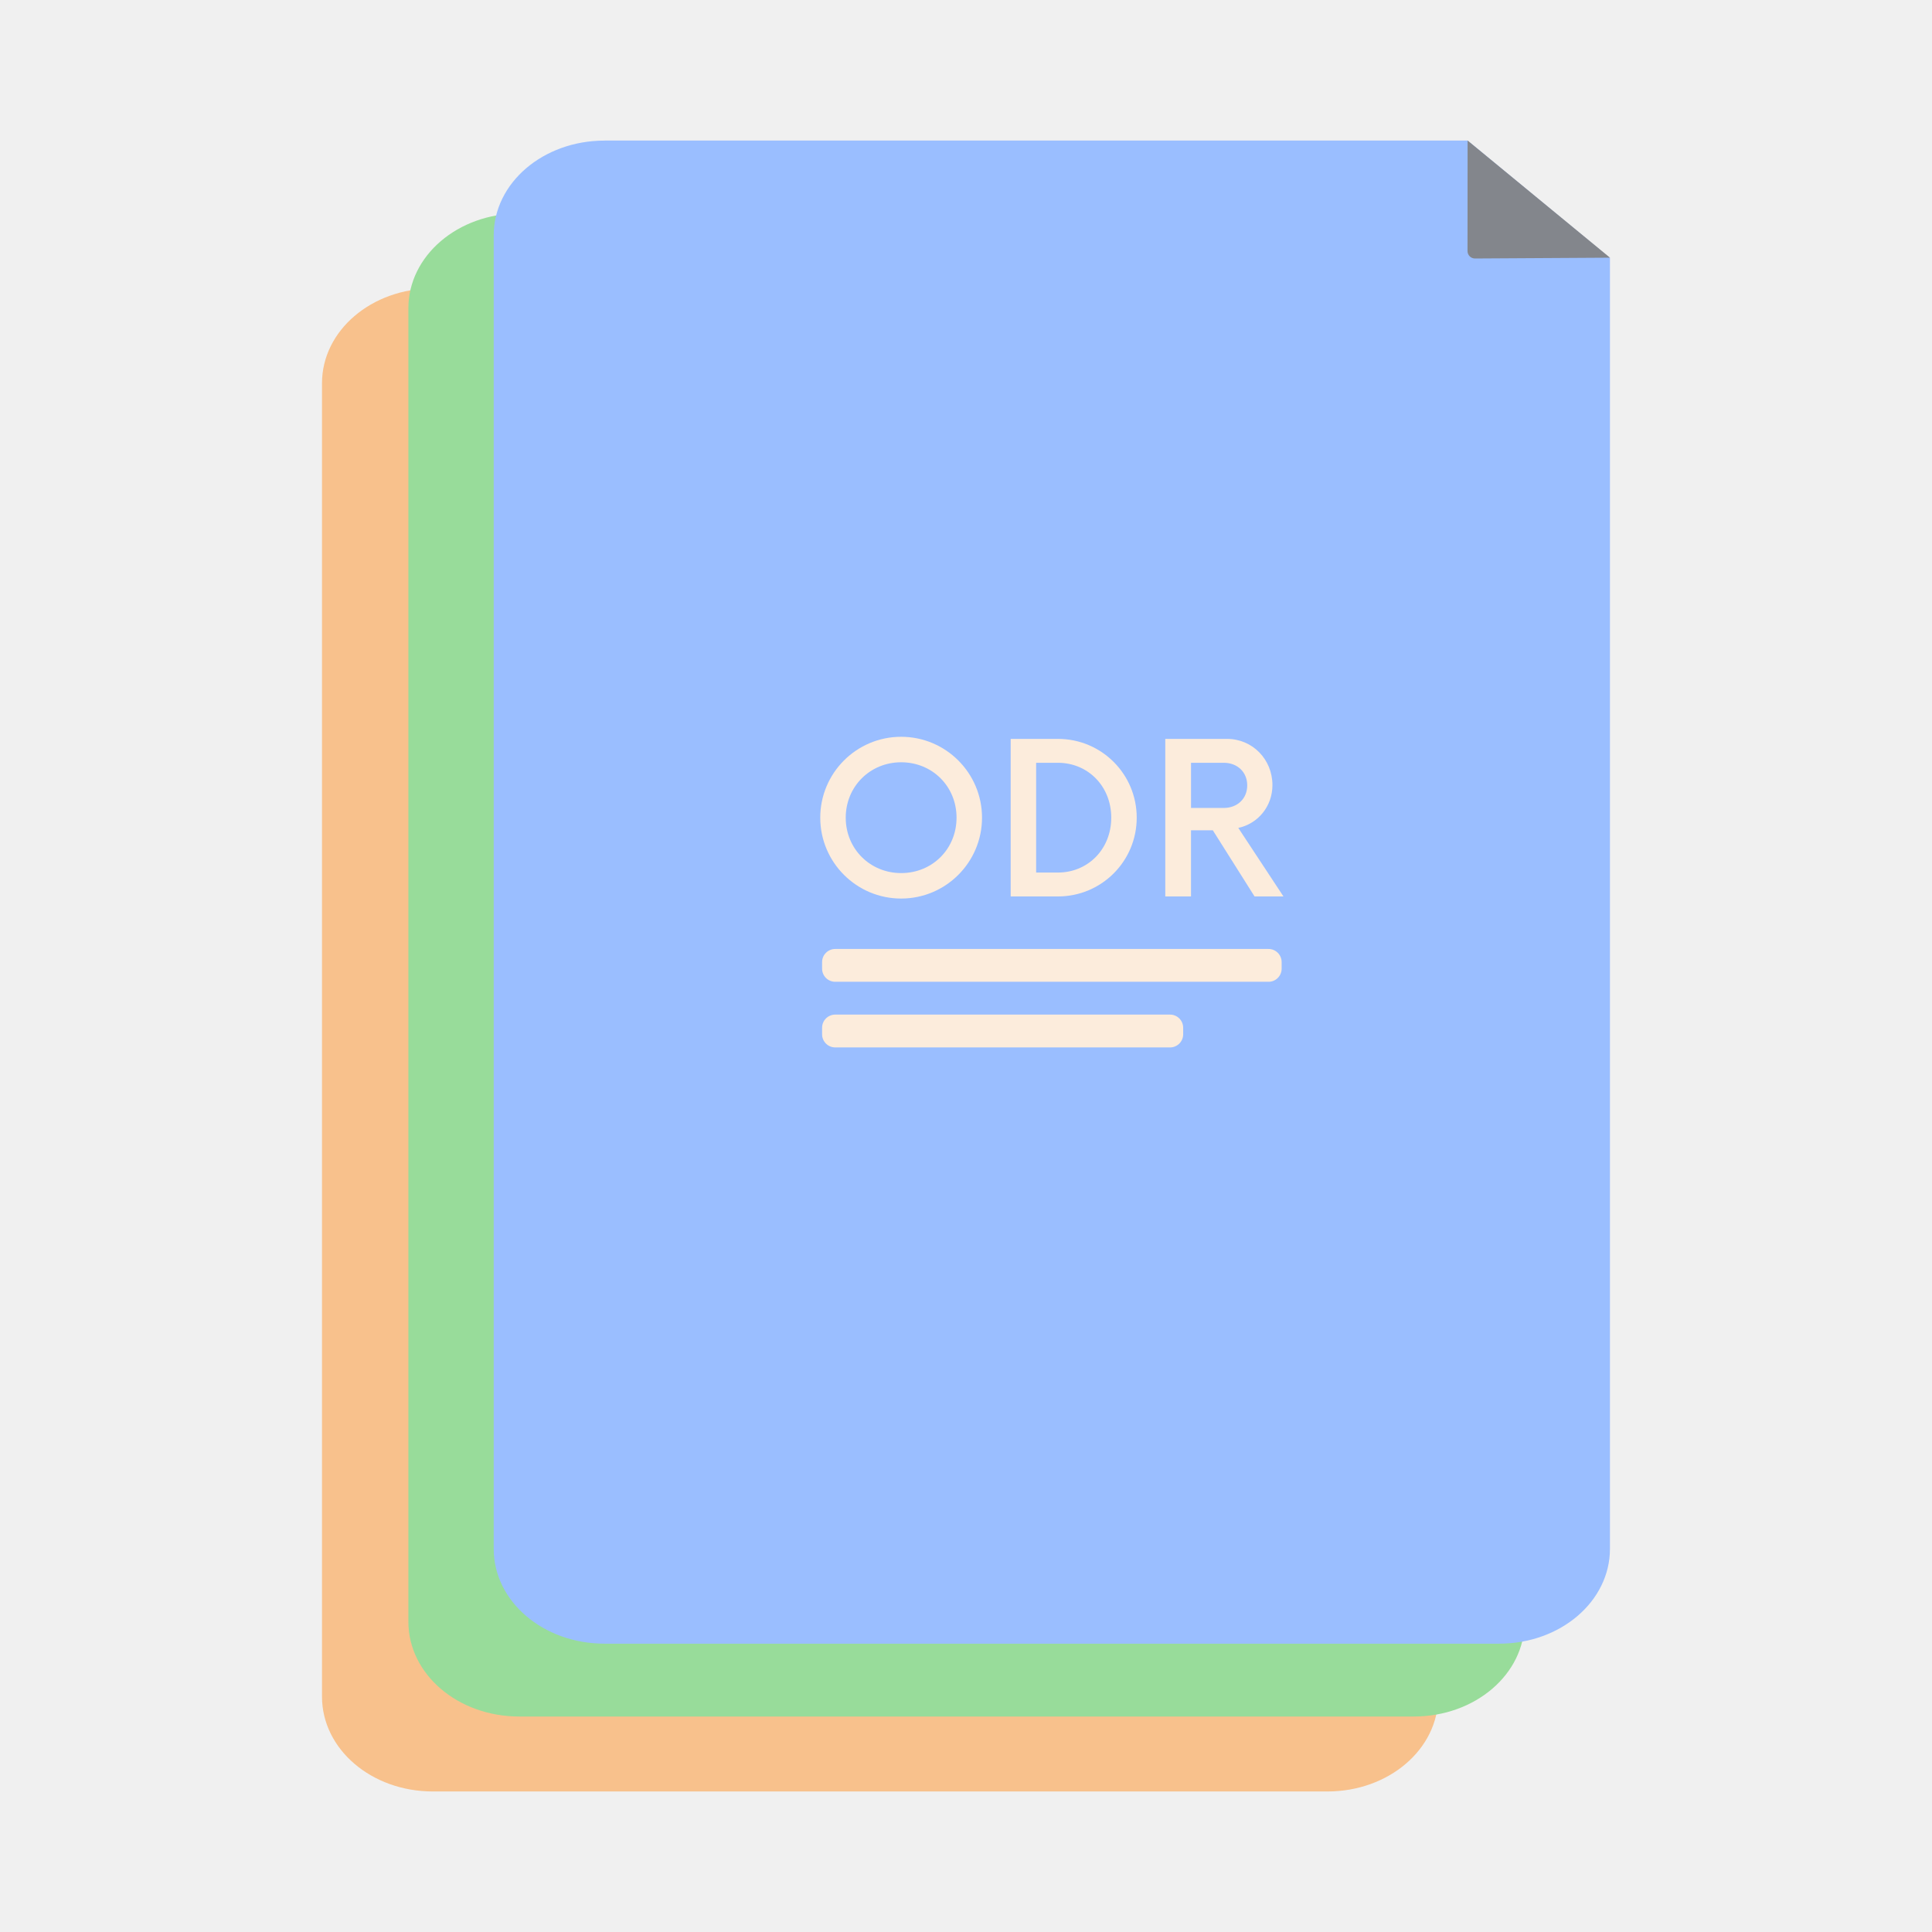
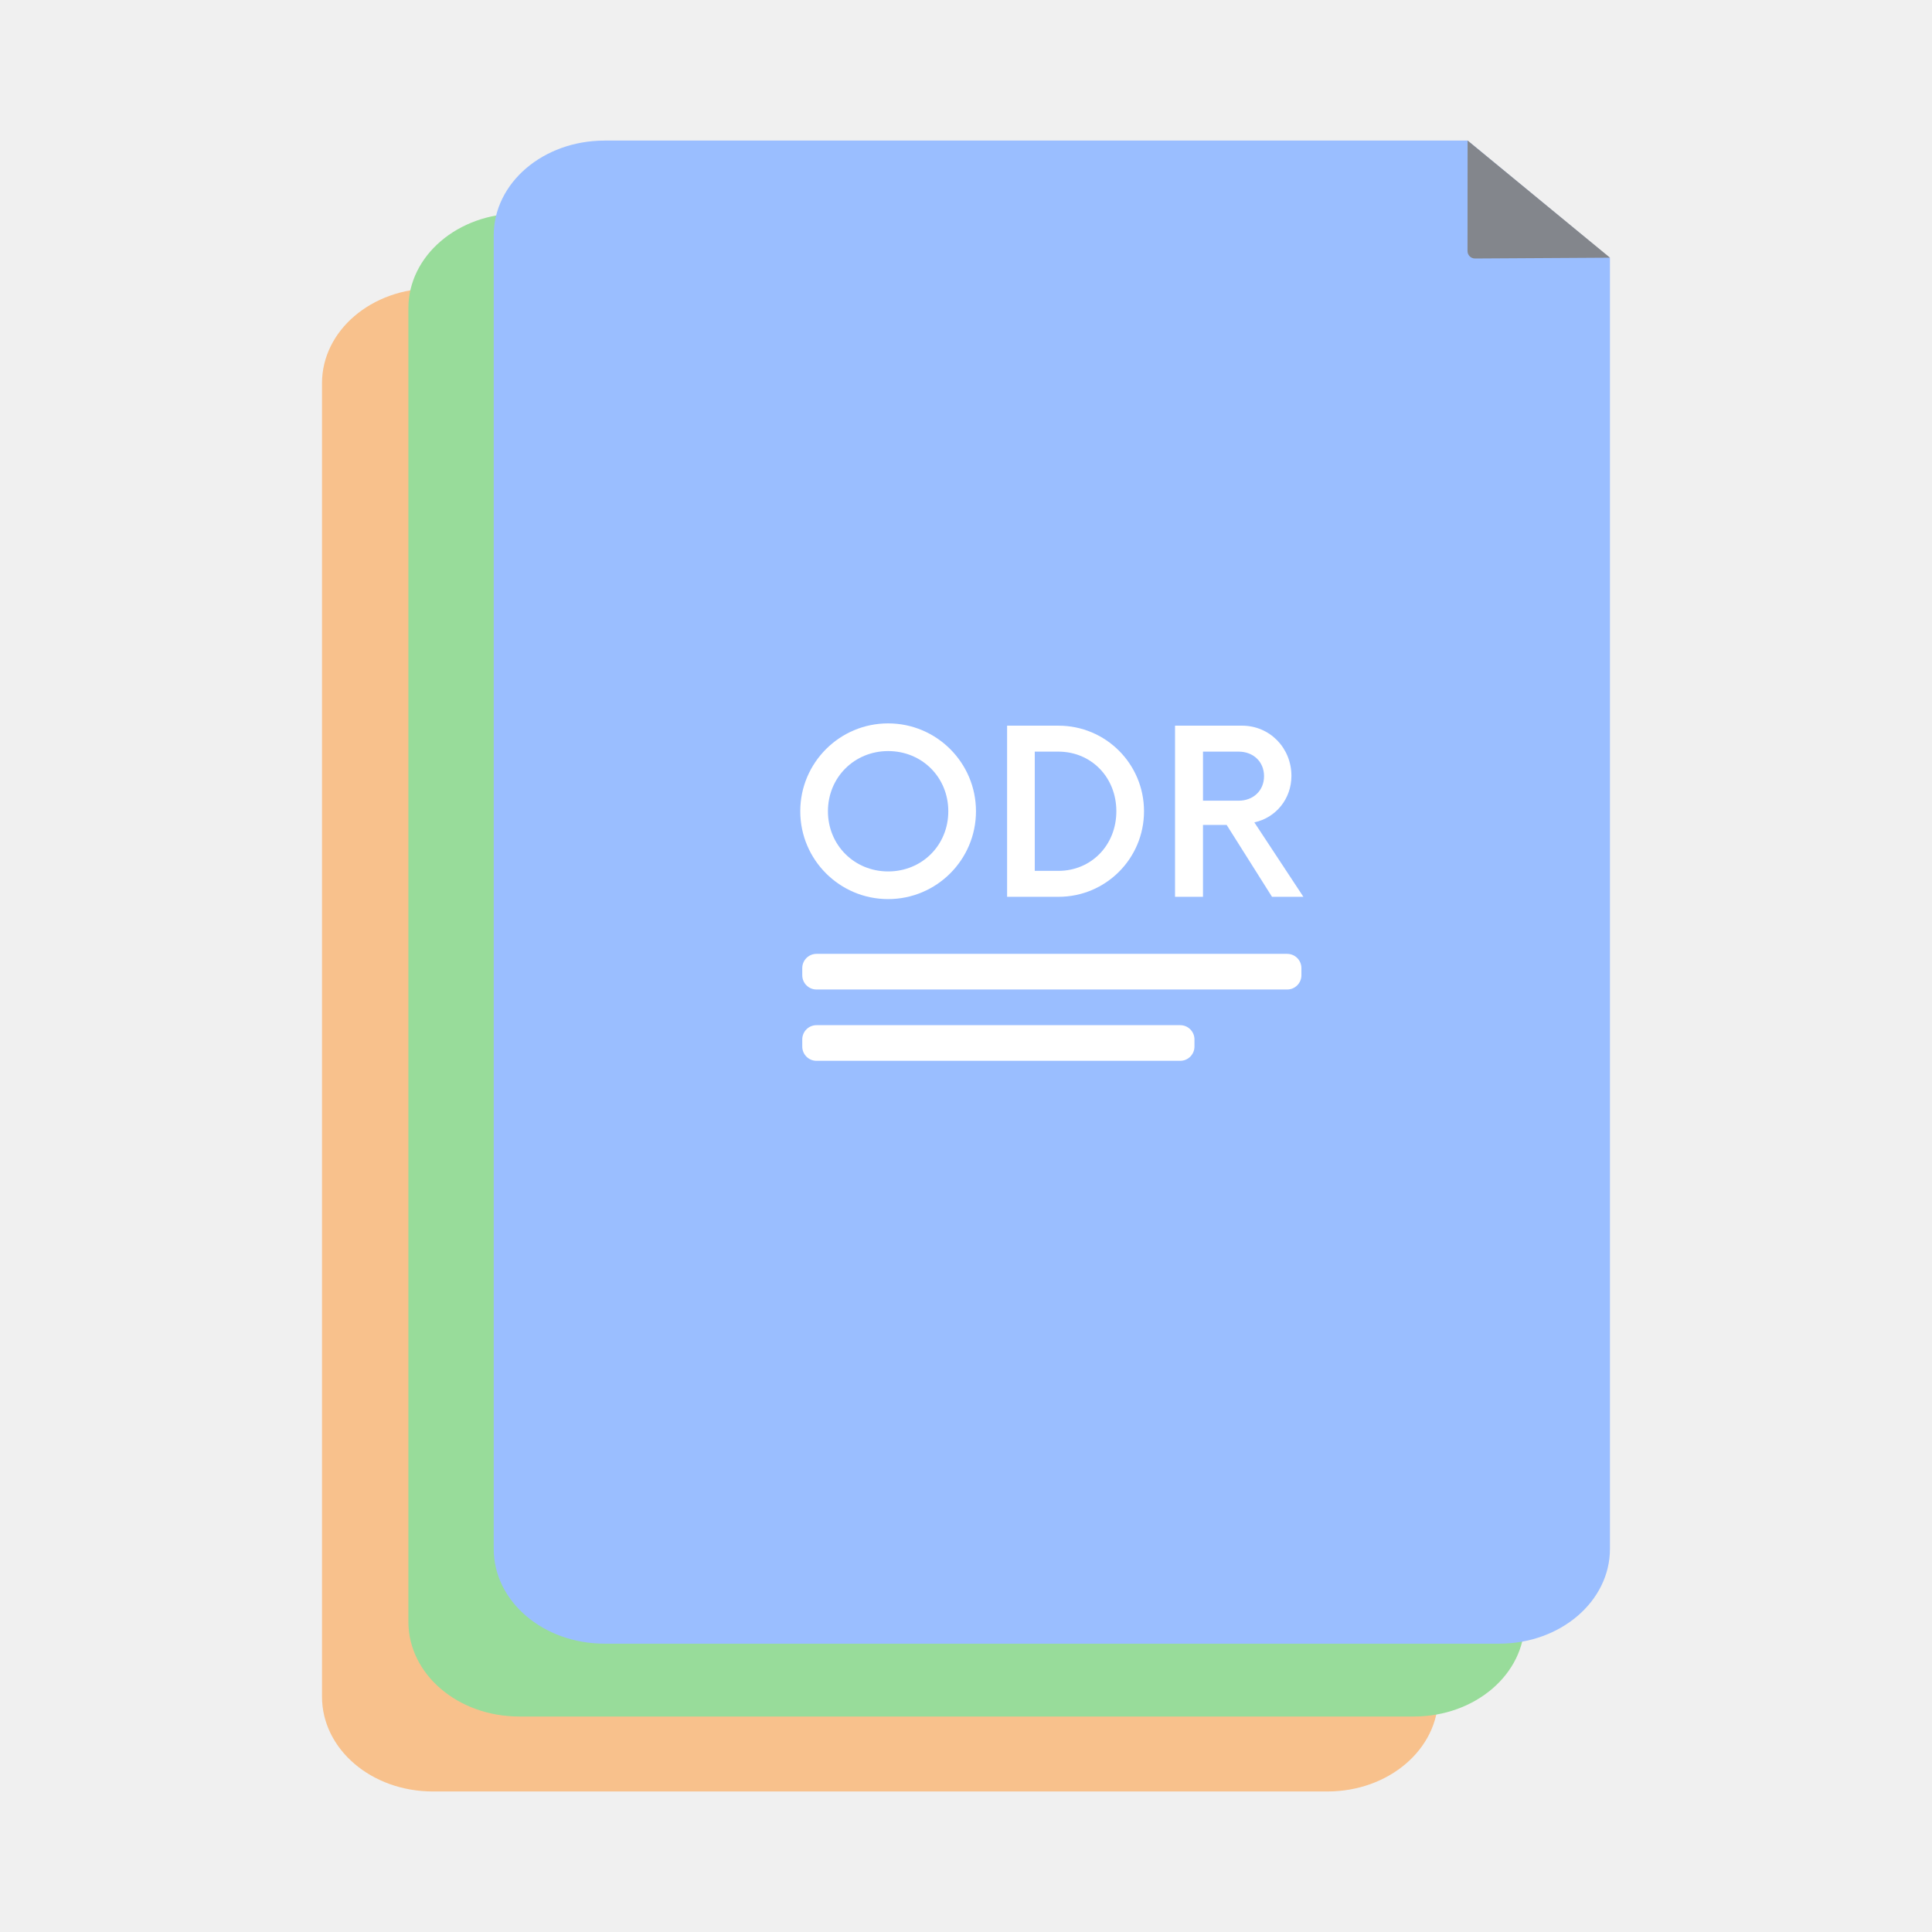
<svg xmlns="http://www.w3.org/2000/svg" width="192" height="192" version="1.1" viewBox="0 0 192 192">
  <rect x="20" y="20" width="152" height="152" rx="9.935" display="none" fill="none" opacity=".63" stroke="#b1b5bd" stroke-width="1" />
  <g stroke-width="0">
    <path d="m43.017 28.66c-6.103 0-11.017 4.204-11.017 9.427v130.52c0 5.222 4.914 9.427 11.017 9.427h88.897c6.103 0 11.017-4.204 11.017-9.427v-128.31h-0.049l-14.103-11.642h-85.763z" fill="#f8c18c" />
    <path d="m51.601 21.212c-6.103 0-11.017 4.204-11.017 9.427v130.52c0 5.222 4.914 9.427 11.017 9.427h88.897c6.103 0 11.017-4.204 11.017-9.427v-128.31h-0.049l-14.103-11.642h-85.763z" fill="#98dc9a" />
    <path d="m60.081 13.972c-6.103 0-11.017 4.204-11.017 9.427v130.52c0 5.222 4.914 9.427 11.017 9.427h88.897c6.103 0 11.017-4.204 11.017-9.427v-128.31h-0.049l-14.103-11.642h-85.763z" fill="#9abeff" />
  </g>
  <path d="m160 25.609-14.152-11.642-8e-3 10.982a0.74 0.74 0 0 0 0.744 0.74z" fill="#83868c" stroke-width="0" />
-   <g fill="#fcecdc" stroke-width=".652">
-     <path d="m89.554 89.297c4.436 0 8.038-3.601 8.038-8.038 0-4.436-3.601-8.038-8.038-8.038s-8.038 3.601-8.038 8.038c0 4.436 3.601 8.038 8.038 8.038zm0-2.531c-3.079 0-5.506-2.401-5.506-5.506 0-3.106 2.427-5.506 5.506-5.506 3.106 0 5.506 2.401 5.506 5.506 0 3.106-2.401 5.506-5.506 5.506z" />
-     <path d="m100.44 89.088h4.697c4.332 0 7.829-3.497 7.829-7.829 0-4.332-3.497-7.829-7.829-7.829h-4.697zm2.531-2.375v-10.908h2.166c2.975 0 5.298 2.323 5.298 5.454 0 3.132-2.323 5.454-5.298 5.454z" />
+   <g transform="matrix(1.0862 0 0 1.0862 -9.0132 -7.643)" fill="#fff" stroke-width=".652">
+     <path d="m89.554 89.297c4.436 0 8.038-3.601 8.038-8.038s-3.601-8.038-8.038-8.038-8.038 3.601-8.038 8.038 3.601 8.038 8.038 8.038zm0-2.531c-3.079 0-5.506-2.401-5.506-5.506 0-3.106 2.427-5.506 5.506-5.506 3.106 0 5.506 2.401 5.506 5.506 0 3.106-2.401 5.506-5.506 5.506z" />
+     <path d="m100.44 89.088h4.697c4.332 0 7.829-3.497 7.829-7.829s-3.497-7.829-7.829-7.829h-4.697zm2.531-2.375v-10.908h2.166c2.975 0 5.298 2.323 5.298 5.454s-2.323 5.454-5.298 5.454z" />
    <path d="m123.06 82.277c1.957-0.418 3.393-2.14 3.393-4.254 0-2.557-1.983-4.593-4.515-4.593h-6.133v15.658h2.557v-6.576h2.166l4.149 6.576h2.871zm-4.697-1.983v-4.489h3.262c1.331 0 2.323 0.913 2.323 2.244 0 1.331-0.992 2.244-2.323 2.244z" />
  </g>
-   <rect x="81.699" y="94.307" width="45.669" height="3.262" ry="1.305" fill="#fcecdc" stroke-width="0" />
-   <rect x="81.699" y="100.83" width="35.883" height="3.262" ry="1.305" fill="#fcecdc" stroke-width="0" />/&gt;
+   <rect x="79.728" y="94.793" width="49.605" height="3.543" ry="1.417" fill="#fff" stroke-width="0" />
+   <rect x="79.728" y="101.88" width="38.976" height="3.543" ry="1.417" fill="#fff" stroke-width="0" />/&gt;
</svg>
